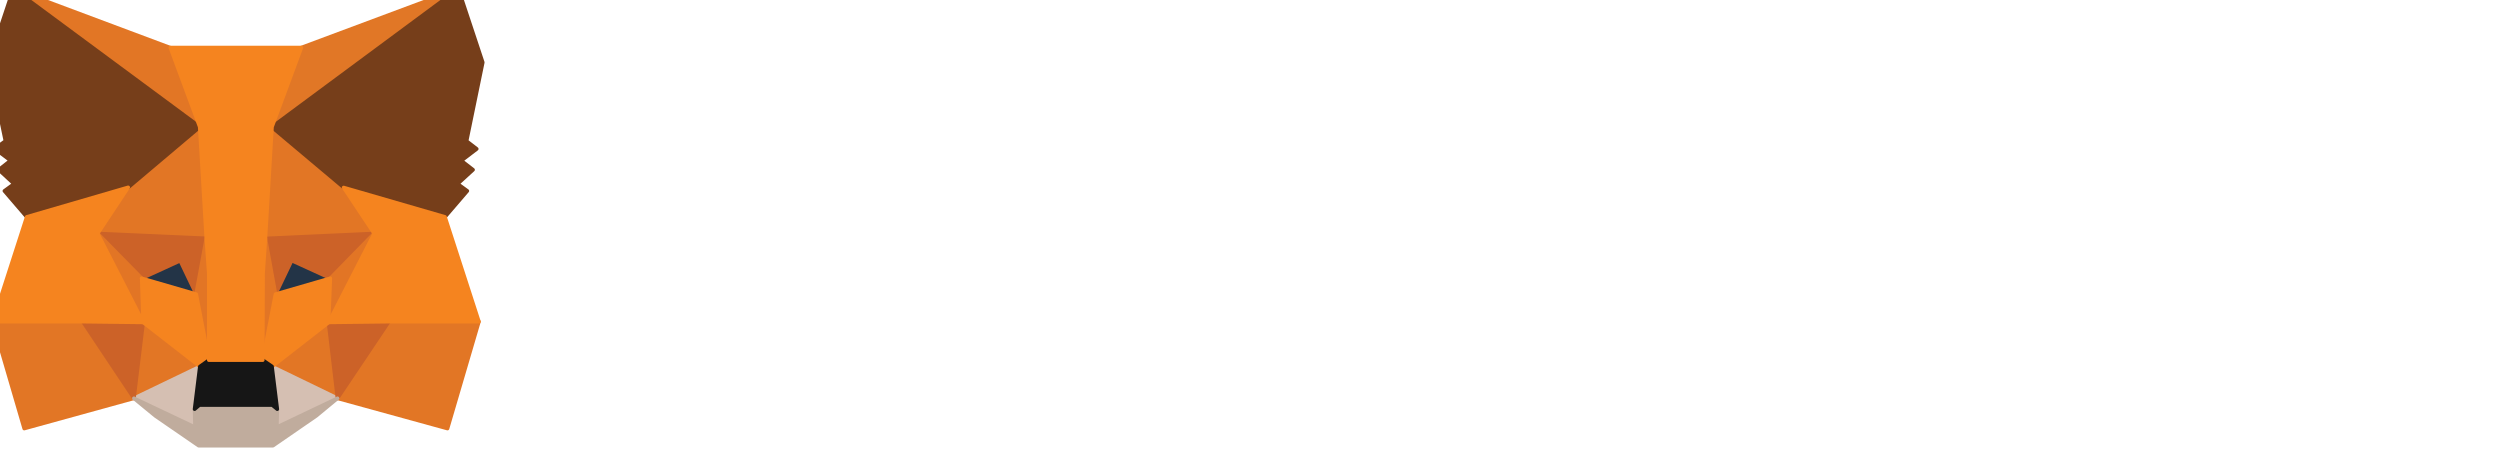
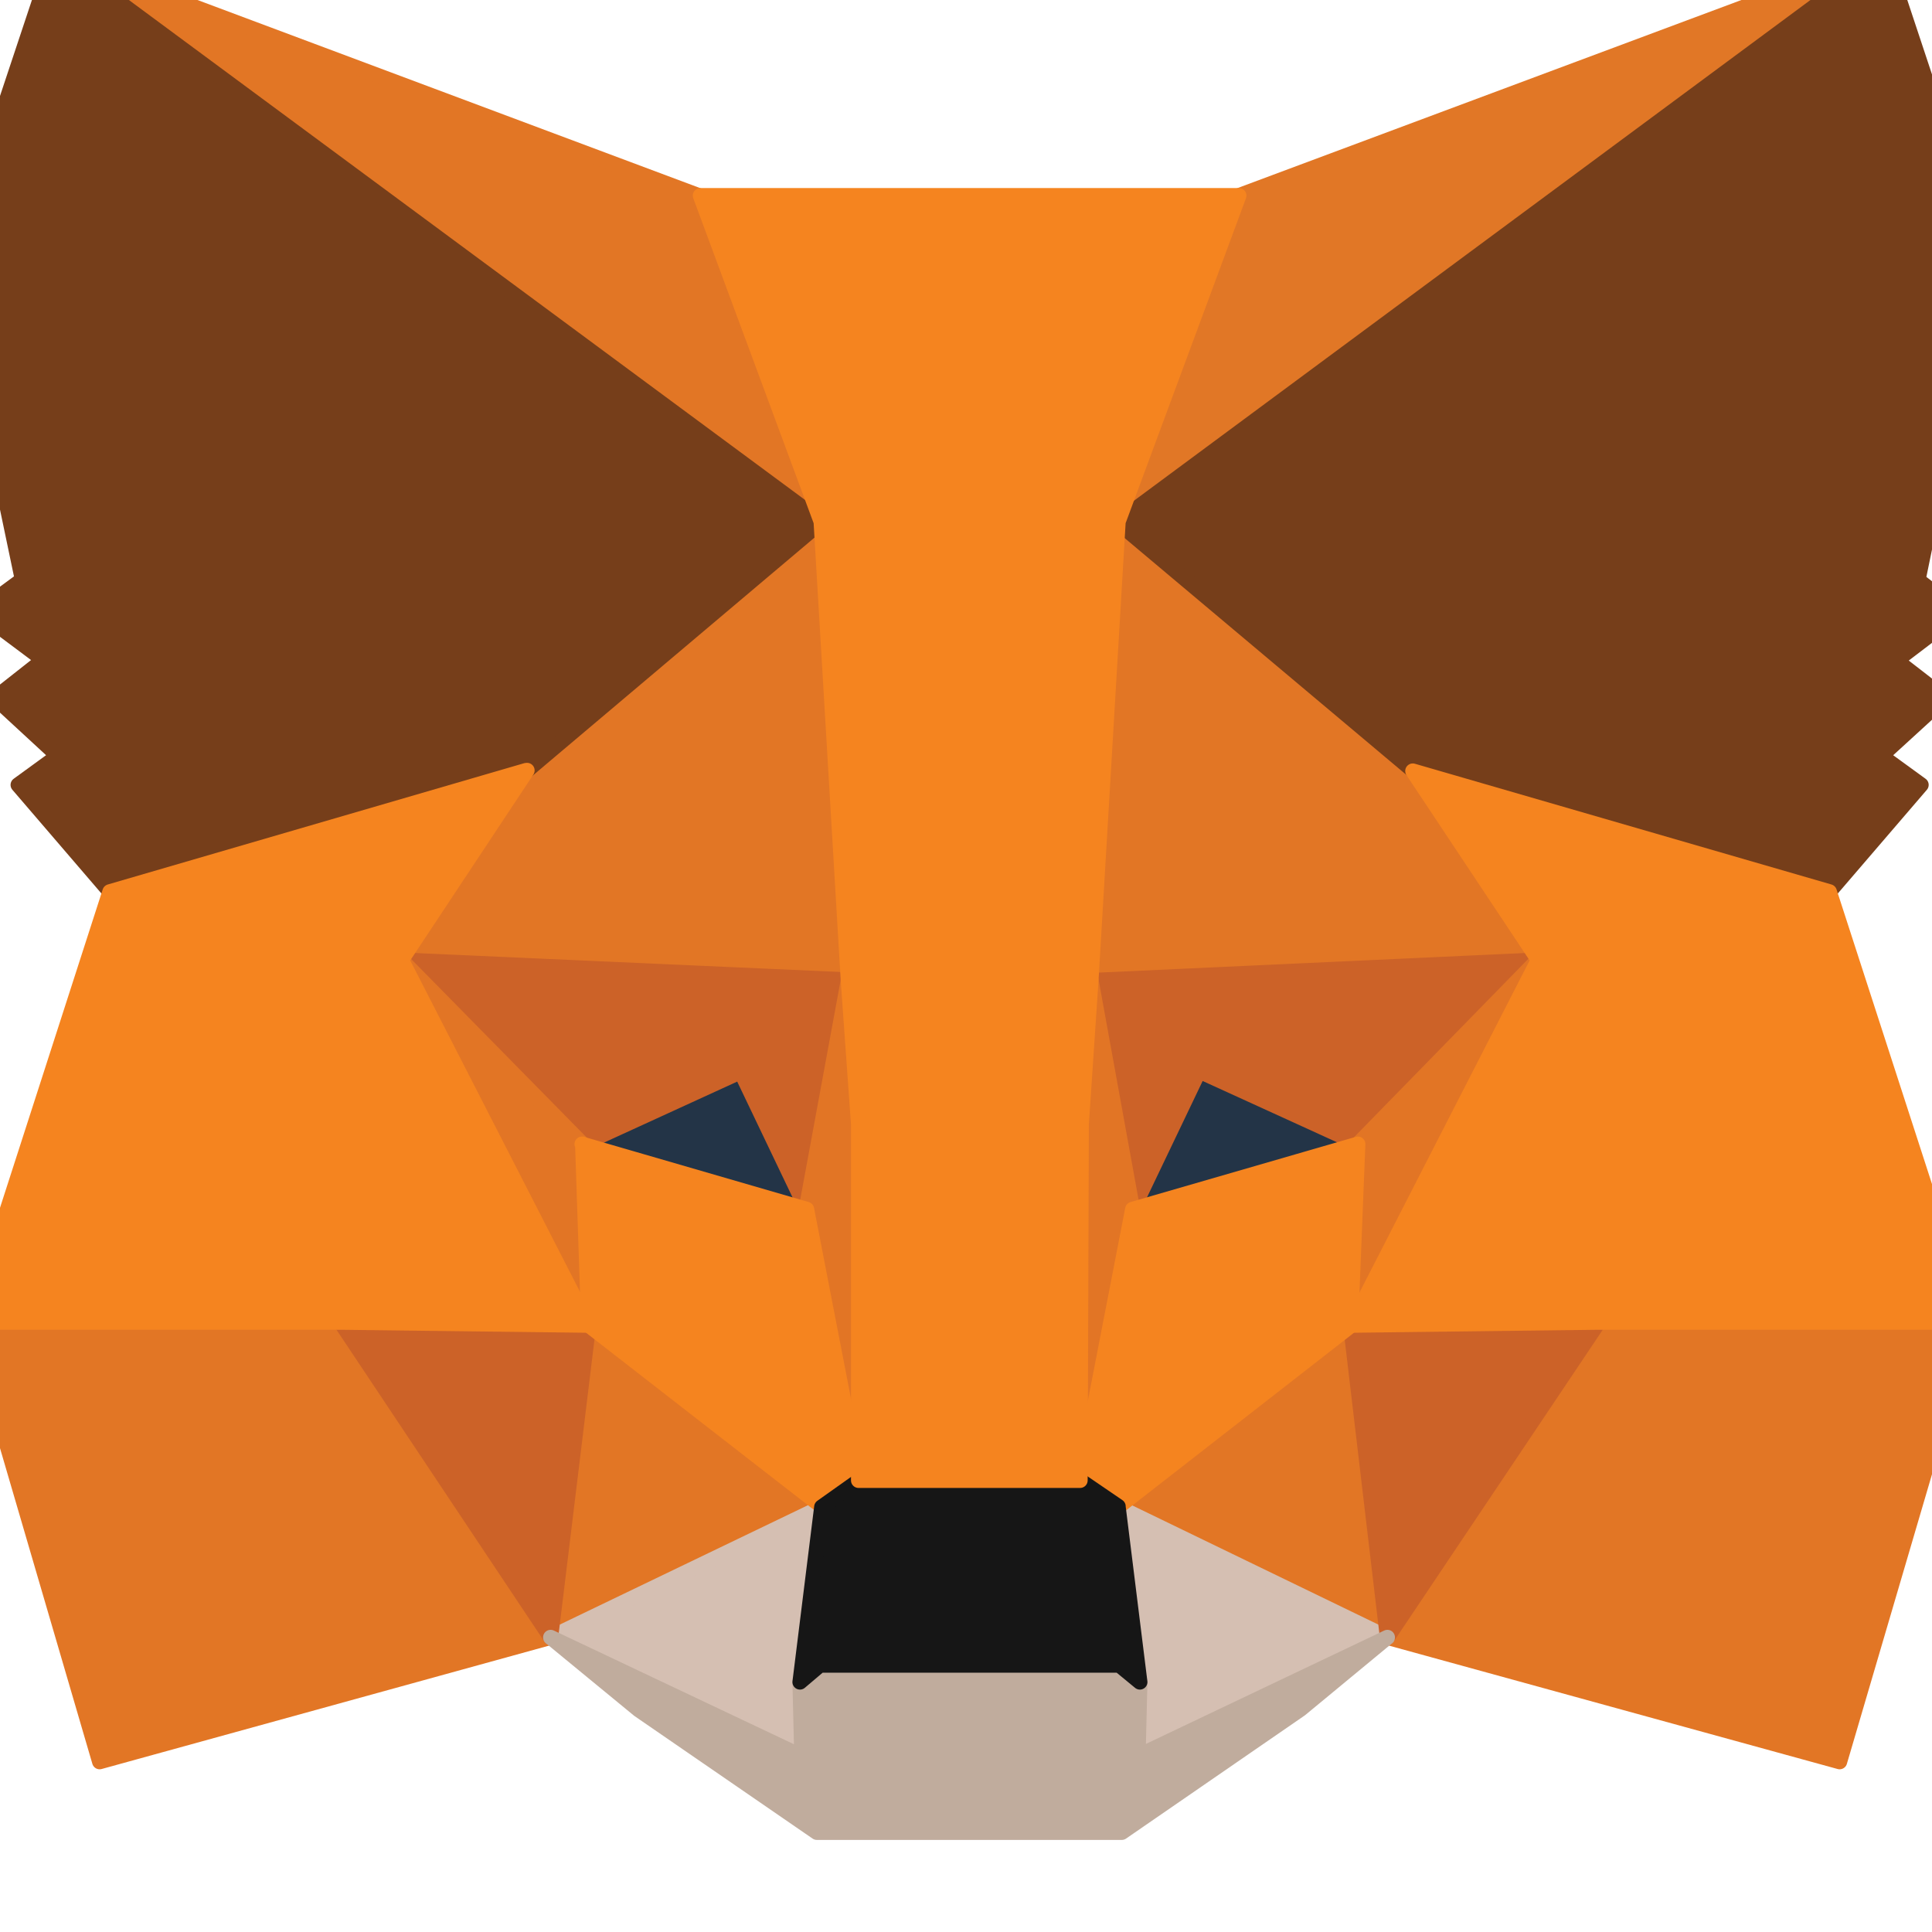
- <svg xmlns="http://www.w3.org/2000/svg" version="1.1" viewBox="0 0 170.23 31.35">
-   <path d="m31.21-0.75-13.14 9.72 2.45-5.73z" fill="#e17726" stroke="#e17726" stroke-linecap="round" stroke-linejoin="round" stroke-width=".25" />
-   <path d="m0.91-0.75 13.02 9.8-2.33-5.8zm25.57 22.53-3.5 5.34 7.49 2.06 2.14-7.28zm-26.96 0.12 2.13 7.28 7.47-2.06-3.48-5.34z" fill="#e27625" stroke="#e27625" stroke-linecap="round" stroke-linejoin="round" stroke-width=".25" />
-   <path d="m8.72 12.76-2.08 3.14 7.4 0.34-0.24-7.97-5.08 4.5zm14.68 0.01-5.16-4.6-0.17 8.07 7.4-0.34zm-14.28 14.35 4.49-2.16-3.86-3zm9.4-2.17 4.46 2.17-0.6-5.17z" fill="#e27625" stroke="#e27625" stroke-linecap="round" stroke-linejoin="round" stroke-width=".25" />
-   <path d="m22.98 27.12-4.46-2.16 0.36 2.9-0.04 1.23zm-13.86 0 4.16 1.97-0.03-1.23 0.36-2.9z" fill="#d5bfb2" stroke="#d5bfb2" stroke-linecap="round" stroke-linejoin="round" stroke-width=".25" />
-   <path d="m13.35 20.03-3.7-1.08 2.62-1.2 1.09 2.28zm5.41 0 1.1-2.29 2.63 1.2-3.73 1.1z" fill="#233447" stroke="#233447" stroke-linecap="round" stroke-linejoin="round" stroke-width=".25" />
-   <path d="m9.12 27.12 0.65-5.34-4.13 0.12zm13.23-5.34 0.63 5.34 3.5-5.22zm3.13-5.88-7.4 0.34 0.68 3.8 1.1-2.3 2.63 1.2zm-15.83 3.05 2.62-1.2 1.09 2.28 0.69-3.8-7.4-0.33z" fill="#cc6228" stroke="#cc6228" stroke-linecap="round" stroke-linejoin="round" stroke-width=".25" />
-   <path d="m6.65 15.9 3.1 6.05-0.1-3zm15.84 3.05-0.12 3 3.1-6.05zm-8.44-2.71-0.7 3.8 0.88 4.48 0.2-5.91zm4.02 0-0.36 2.36 0.18 5.92 0.87-4.49-0.69-3.8z" fill="#e27525" stroke="#e27525" stroke-linecap="round" stroke-linejoin="round" stroke-width=".25" />
-   <path d="m18.76 20.03-0.87 4.49 0.63 0.44 3.85-3 0.12-3.01zm-9.11-1.08 0.1 3 3.86 3 0.62-0.43-0.87-4.49-3.72-1.08z" fill="#f5841f" stroke="#f5841f" stroke-linecap="round" stroke-linejoin="round" stroke-width=".25" />
-   <path d="m18.85 29.09 0.03-1.23-0.34-0.28h-4.96l-0.33 0.28 0.03 1.23-4.16-1.97 1.46 1.2 2.95 2.03h5.05l2.96-2.04 1.44-1.19-4.14 1.97z" fill="#c0ac9d" stroke="#c0ac9d" stroke-linecap="round" stroke-linejoin="round" stroke-width=".25" />
-   <path d="m18.52 24.95-0.63-0.43h-3.66l-0.62 0.44-0.36 2.9 0.33-0.28h4.96l0.34 0.28-0.36-2.9z" fill="#161616" stroke="#161616" stroke-linecap="round" stroke-linejoin="round" stroke-width=".25" />
-   <path d="m31.77 9.6 1.1-5.35-1.66-5-12.7 9.4 4.89 4.11 6.9 2.01 1.52-1.77-0.66-0.48 1.05-0.96-0.8-0.62 1.05-0.8-0.7-0.54zm-32.52-5.36 1.12 5.36-0.72 0.53 1.07 0.8-0.8 0.63 1.04 0.96-0.66 0.48 1.52 1.77 6.9-2 4.89-4.13-12.7-9.39z" fill="#763e1a" stroke="#763e1a" stroke-linecap="round" stroke-linejoin="round" stroke-width=".25" />
-   <path d="m30.3 14.77-6.9-2 2.08 3.13-3.1 6.05 4.1-0.05h6.13zm-21.58-2.01-6.9 2.01-2.3 7.13h6.13l4.1 0.05-3.1-6.05 2.08-3.14zm9.35 3.48 0.45-7.6 2-5.4h-8.92l2 5.4 0.45 7.6 0.17 2.38v5.9h3.67l0.02-5.9z" fill="#f5841f" stroke="#f5841f" stroke-linecap="round" stroke-linejoin="round" stroke-width=".25" />
+ <svg xmlns="http://www.w3.org/2000/svg" viewBox="0 0 32 32">
+   <path fill="#e17726" stroke="#e17726" stroke-linecap="round" stroke-linejoin="round" stroke-width=".25" d="M31.21-.75 18.07 8.97l2.45-5.73z" />
+   <path fill="#e27625" stroke="#e27625" stroke-linecap="round" stroke-linejoin="round" stroke-width=".25" d="m.91-.75 13.02 9.8-2.33-5.8zm25.57 22.53-3.5 5.34 7.49 2.06 2.14-7.28zm-26.96.12 2.13 7.28 7.47-2.06-3.48-5.34z" />
+   <path fill="#e27625" stroke="#e27625" stroke-linecap="round" stroke-linejoin="round" stroke-width=".25" d="M8.72 12.76 6.64 15.9l7.4.34-.24-7.97-5.08 4.5zm14.68.01-5.16-4.6-.17 8.07 7.4-.34zM9.12 27.12l4.49-2.16-3.86-3zm9.4-2.17 4.46 2.17-.6-5.17z" />
+   <path fill="#d5bfb2" stroke="#d5bfb2" stroke-linecap="round" stroke-linejoin="round" stroke-width=".25" d="m22.98 27.12-4.46-2.16.36 2.9-.04 1.23zm-13.86 0 4.16 1.97-.03-1.23.36-2.9z" />
+   <path fill="#233447" stroke="#233447" stroke-linecap="round" stroke-linejoin="round" stroke-width=".25" d="m13.35 20.03-3.7-1.08 2.62-1.2 1.09 2.28zm5.41 0 1.1-2.29 2.63 1.2-3.73 1.1z" />
+   <path fill="#cc6228" stroke="#cc6228" stroke-linecap="round" stroke-linejoin="round" stroke-width=".25" d="m9.12 27.12.65-5.34-4.13.12zm13.23-5.34.63 5.34 3.5-5.22zm3.13-5.88-7.4.34.68 3.8 1.1-2.3 2.63 1.2zM9.65 18.95l2.62-1.2 1.09 2.28.69-3.8-7.4-.33z" />
+   <path fill="#e27525" stroke="#e27525" stroke-linecap="round" stroke-linejoin="round" stroke-width=".25" d="m6.65 15.9 3.1 6.05-.1-3zm15.84 3.05-.12 3 3.1-6.05zm-8.44-2.71-.7 3.8.88 4.48.2-5.91zm4.02 0-.36 2.36.18 5.92.87-4.49-.69-3.8z" />
+   <path fill="#f5841f" stroke="#f5841f" stroke-linecap="round" stroke-linejoin="round" stroke-width=".25" d="m18.76 20.03-.87 4.49.63.44 3.85-3 .12-3.01zm-9.11-1.08.1 3 3.86 3 .62-.43-.87-4.49-3.72-1.08z" />
+   <path fill="#c0ac9d" stroke="#c0ac9d" stroke-linecap="round" stroke-linejoin="round" stroke-width=".25" d="m18.85 29.09.03-1.23-.34-.28h-4.96l-.33.28.03 1.23-4.16-1.97 1.46 1.2 2.95 2.03h5.05l2.96-2.04 1.44-1.19-4.14 1.97z" />
+   <path fill="#161616" stroke="#161616" stroke-linecap="round" stroke-linejoin="round" stroke-width=".25" d="m18.52 24.95-.63-.43h-3.66l-.62.44-.36 2.9.33-.28h4.96l.34.28-.36-2.9z" />
+   <path fill="#763e1a" stroke="#763e1a" stroke-linecap="round" stroke-linejoin="round" stroke-width=".25" d="m31.77 9.6 1.1-5.35-1.66-5-12.7 9.4 4.89 4.11 6.9 2.01L31.82 13l-.66-.48 1.05-.96-.8-.62 1.05-.8-.7-.54zM-.75 4.24.37 9.6l-.72.53 1.07.8-.8.63 1.04.96L.3 13l1.52 1.77 6.9-2 4.89-4.13L.91-.75z" />
+   <path fill="#f5841f" stroke="#f5841f" stroke-linecap="round" stroke-linejoin="round" stroke-width=".25" d="m30.3 14.77-6.9-2 2.08 3.13-3.1 6.05 4.1-.05h6.13zM8.72 12.76l-6.9 2.01-2.3 7.13h6.13l4.1.05-3.1-6.05 2.08-3.14zm9.35 3.48.45-7.6 2-5.4H11.6l2 5.4.45 7.6.17 2.38v5.9h3.67l.02-5.9z" />
</svg>
